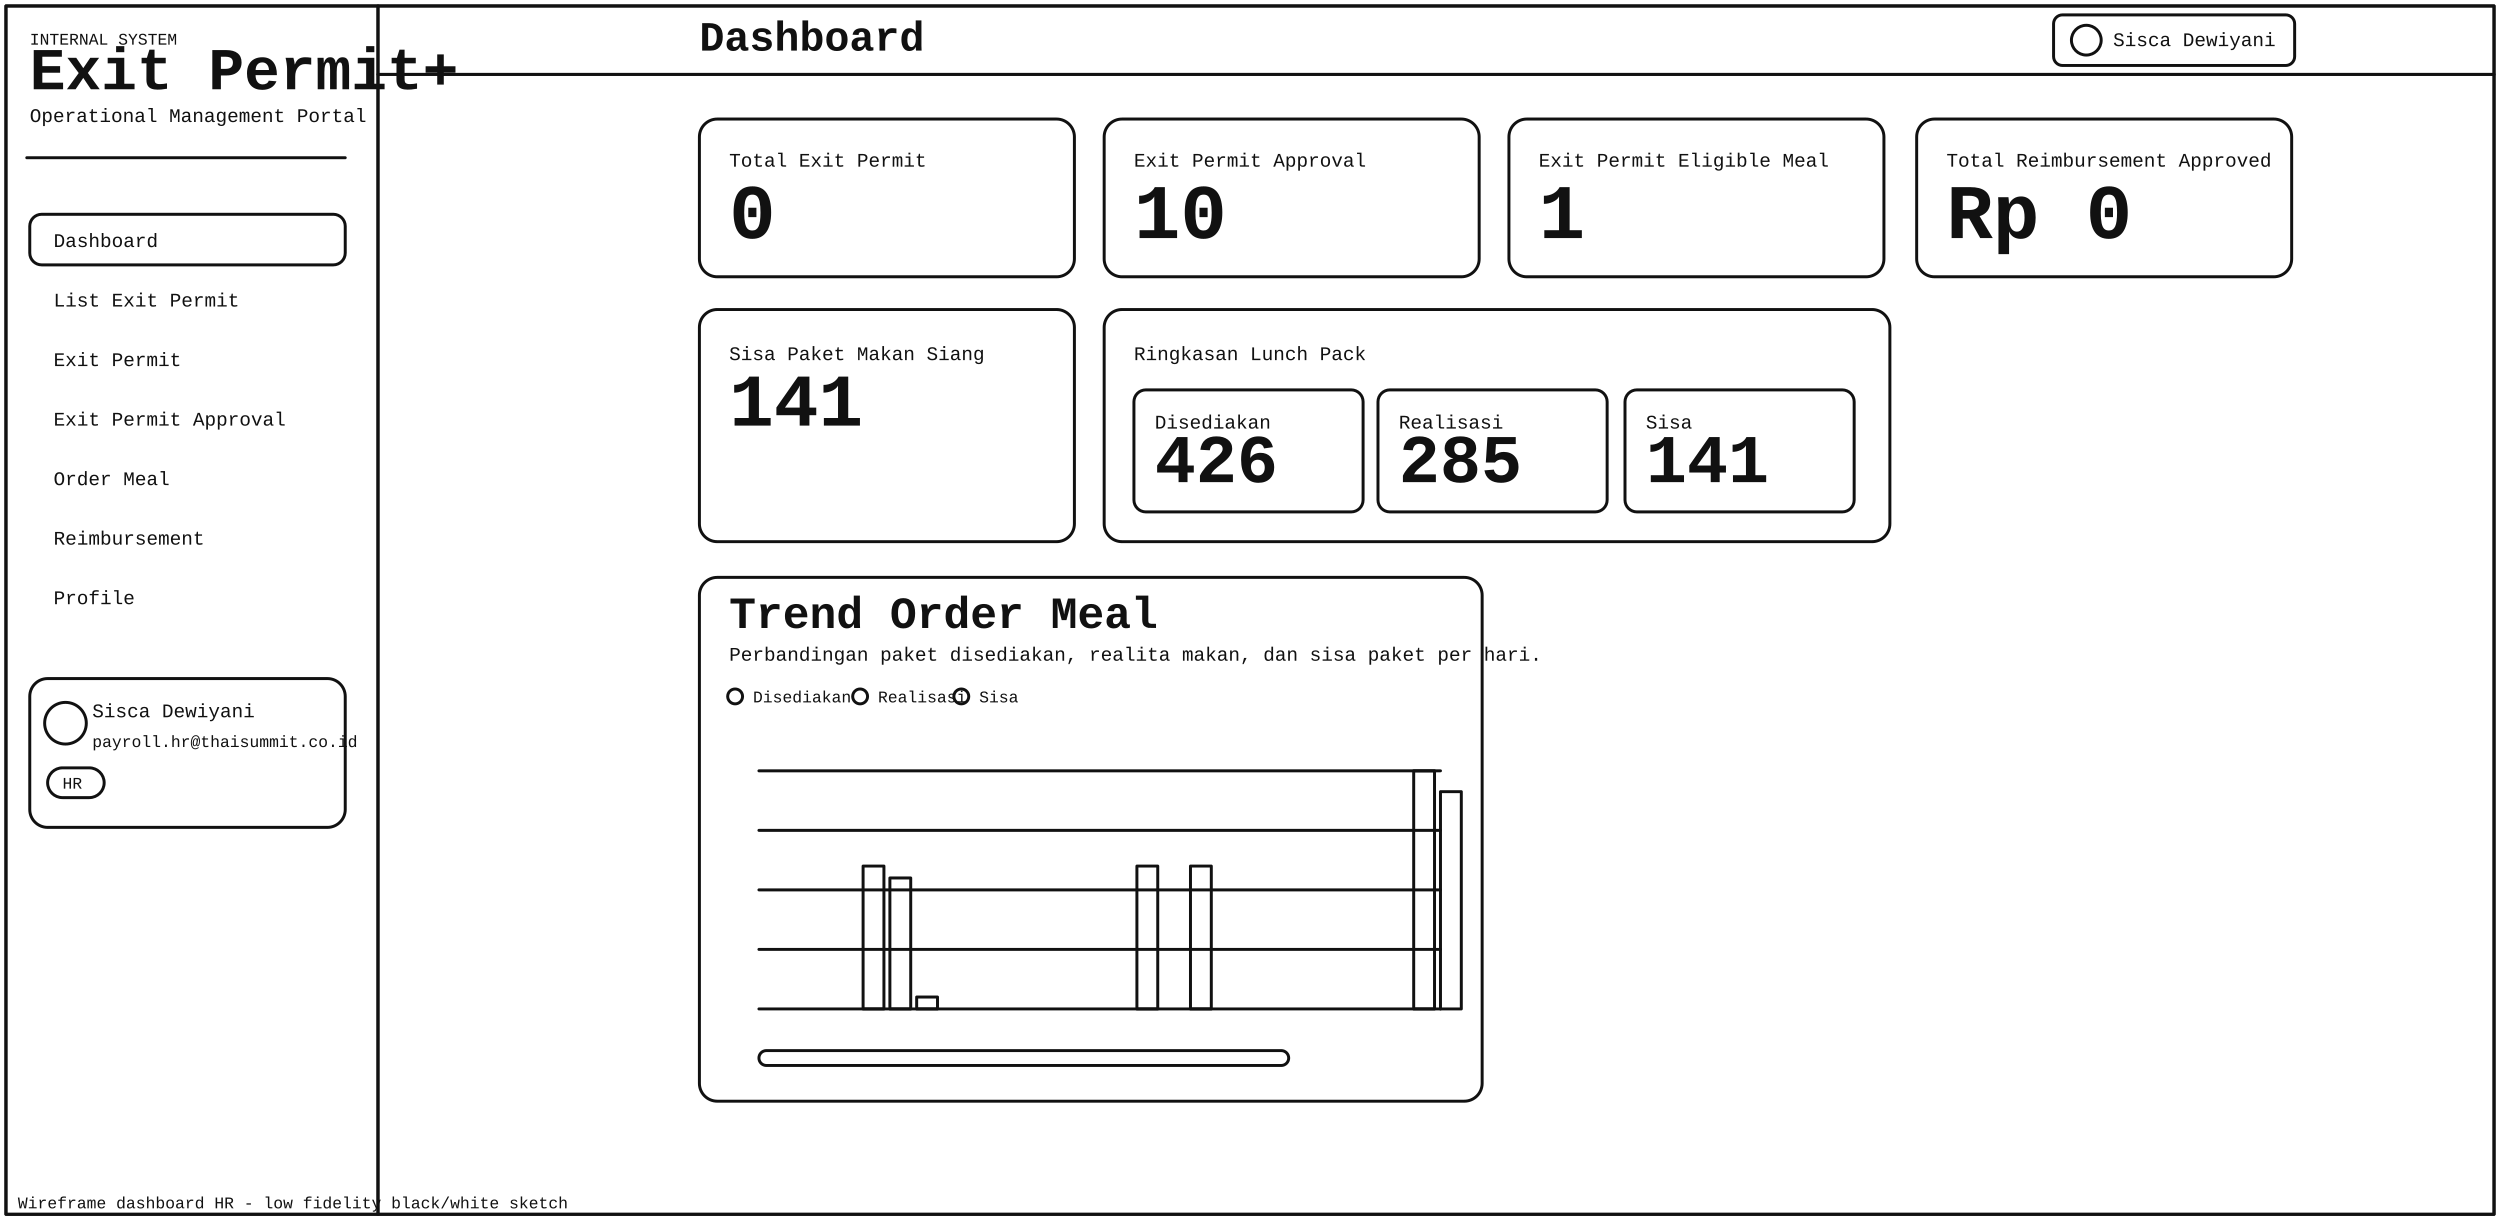
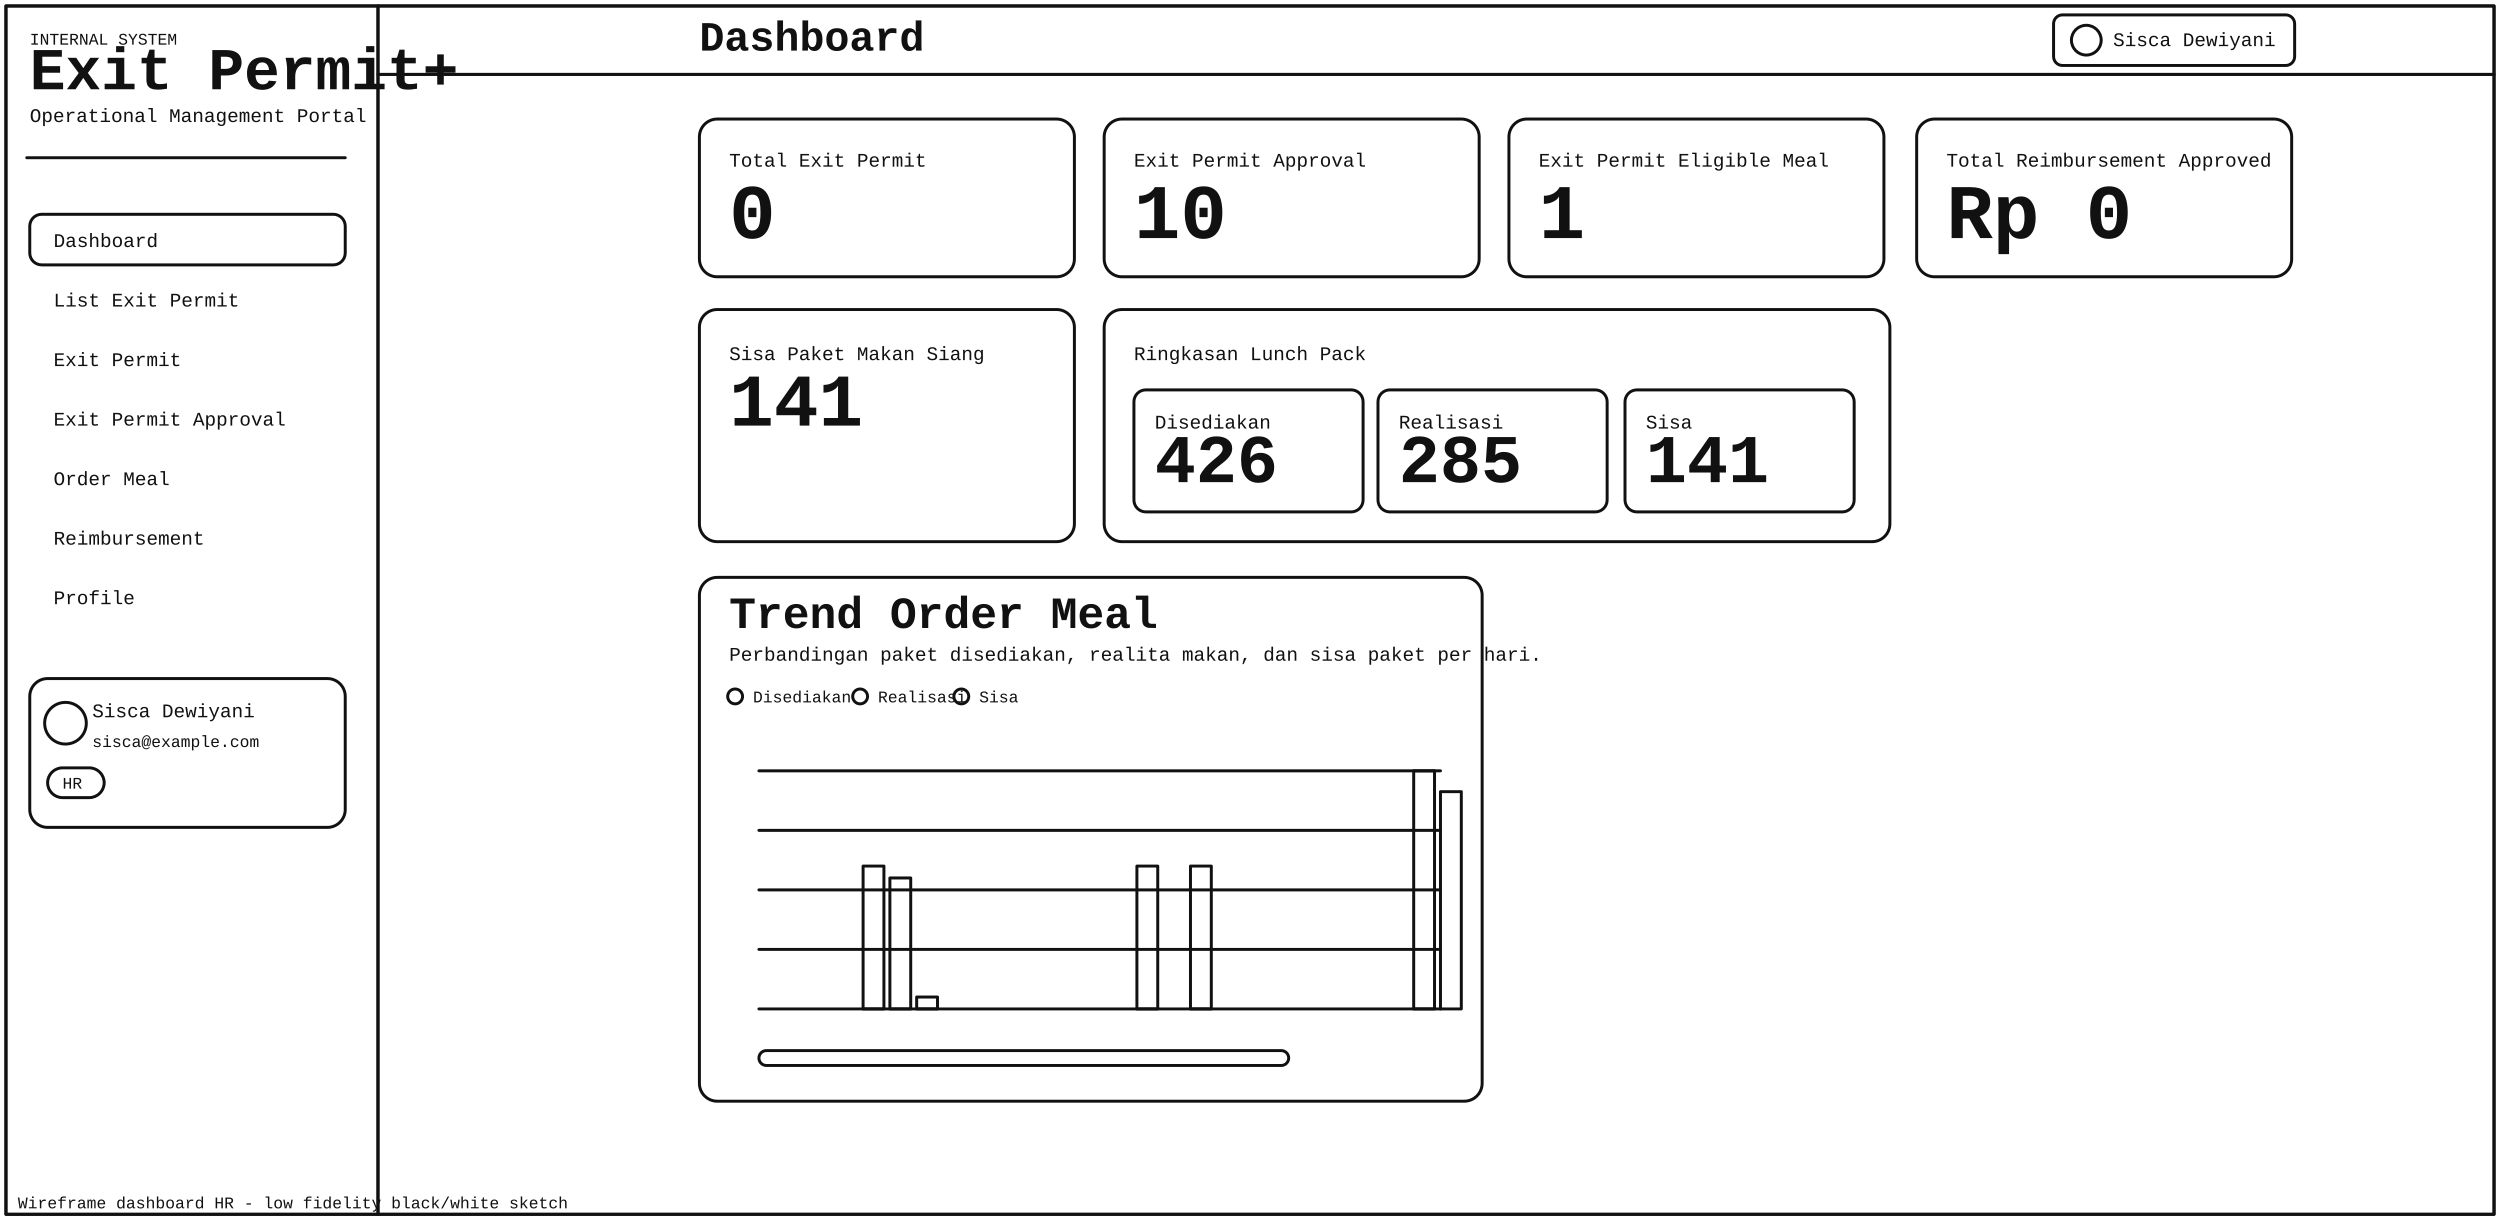
<svg xmlns="http://www.w3.org/2000/svg" width="1680" height="820" viewBox="0 0 1680 820" fill="none">
  <defs>
    <style>
      .l { stroke:#111; stroke-width:2; fill:none; stroke-linejoin:round; stroke-linecap:round; }
      .t { font-family:"Courier New", monospace; font-size:13px; fill:#111; }
      .th { font-family:"Courier New", monospace; font-size:28px; font-weight:700; fill:#111; }
      .ts { font-family:"Courier New", monospace; font-size:11px; fill:#111; }
    </style>
  </defs>
  <rect x="4" y="4" width="1672" height="812" class="l" />
  <rect x="4" y="4" width="250" height="812" class="l" />
  <text x="20" y="30" class="ts">INTERNAL SYSTEM</text>
  <text x="20" y="60" class="th" style="font-size:40px;">Exit Permit+</text>
  <text x="20" y="82" class="t">Operational Management Portal</text>
  <line x1="18" y1="106" x2="232" y2="106" class="l" />
  <rect x="20" y="144" width="212" height="34" rx="8" class="l" />
  <text x="36" y="166" class="t">Dashboard</text>
  <text x="36" y="206" class="t">List Exit Permit</text>
  <text x="36" y="246" class="t">Exit Permit</text>
  <text x="36" y="286" class="t">Exit Permit Approval</text>
  <text x="36" y="326" class="t">Order Meal</text>
  <text x="36" y="366" class="t">Reimbursement</text>
  <text x="36" y="406" class="t">Profile</text>
  <rect x="20" y="456" width="212" height="100" rx="12" class="l" />
  <circle cx="44" cy="486" r="14" class="l" />
  <text x="62" y="482" class="t">Sisca Dewiyani</text>
-   <text x="62" y="502" class="ts">payroll.hr@thaisummit.co.id</text>
+   <text x="62" y="502" class="ts">sisca@example.com</text>
  <rect x="32" y="516" width="38" height="20" rx="10" class="l" />
  <text x="42" y="530" class="ts">HR</text>
  <rect x="254" y="4" width="1422" height="46" class="l" />
  <text x="470" y="34" class="th">Dashboard</text>
  <rect x="1380" y="10" width="162" height="34" rx="6" class="l" />
  <circle cx="1402" cy="27" r="10" class="l" />
  <text x="1420" y="31" class="t">Sisca Dewiyani</text>
  <rect x="254" y="50" width="1422" height="766" class="l" />
  <rect x="470" y="80" width="252" height="106" rx="12" class="l" />
  <rect x="742" y="80" width="252" height="106" rx="12" class="l" />
  <rect x="1014" y="80" width="252" height="106" rx="12" class="l" />
  <rect x="1288" y="80" width="252" height="106" rx="12" class="l" />
  <text x="490" y="112" class="t">Total Exit Permit</text>
  <text x="490" y="160" class="th" style="font-size:52px;">0</text>
  <text x="762" y="112" class="t">Exit Permit Approval</text>
  <text x="762" y="160" class="th" style="font-size:52px;">10</text>
  <text x="1034" y="112" class="t">Exit Permit Eligible Meal</text>
  <text x="1034" y="160" class="th" style="font-size:52px;">1</text>
  <text x="1308" y="112" class="t">Total Reimbursement Approved</text>
  <text x="1308" y="160" class="th" style="font-size:52px;">Rp 0</text>
  <rect x="470" y="208" width="252" height="156" rx="12" class="l" />
  <text x="490" y="242" class="t">Sisa Paket Makan Siang</text>
  <text x="490" y="286" class="th" style="font-size:50px;">141</text>
  <rect x="742" y="208" width="528" height="156" rx="12" class="l" />
  <text x="762" y="242" class="t">Ringkasan Lunch Pack</text>
  <rect x="762" y="262" width="154" height="82" rx="8" class="l" />
  <rect x="926" y="262" width="154" height="82" rx="8" class="l" />
  <rect x="1092" y="262" width="154" height="82" rx="8" class="l" />
  <text x="776" y="288" class="t">Disediakan</text>
  <text x="776" y="324" class="th" style="font-size:46px;">426</text>
  <text x="940" y="288" class="t">Realisasi</text>
  <text x="940" y="324" class="th" style="font-size:46px;">285</text>
  <text x="1106" y="288" class="t">Sisa</text>
  <text x="1106" y="324" class="th" style="font-size:46px;">141</text>
  <rect x="470" y="388" width="526" height="352" rx="12" class="l" />
  <text x="490" y="422" class="th" style="font-size:30px;">Trend Order Meal</text>
  <text x="490" y="444" class="t">Perbandingan paket disediakan, realita makan, dan sisa paket per hari.</text>
  <circle cx="494" cy="468" r="5" class="l" />
  <text x="506" y="472" class="ts">Disediakan</text>
  <circle cx="578" cy="468" r="5" class="l" />
  <text x="590" y="472" class="ts">Realisasi</text>
  <circle cx="646" cy="468" r="5" class="l" />
  <text x="658" y="472" class="ts">Sisa</text>
  <line x1="510" y1="518" x2="968" y2="518" class="l" />
  <line x1="510" y1="558" x2="968" y2="558" class="l" />
  <line x1="510" y1="598" x2="968" y2="598" class="l" />
  <line x1="510" y1="638" x2="968" y2="638" class="l" />
  <line x1="510" y1="678" x2="968" y2="678" class="l" />
  <rect x="580" y="582" width="14" height="96" class="l" />
  <rect x="598" y="590" width="14" height="88" class="l" />
  <rect x="616" y="670" width="14" height="8" class="l" />
  <rect x="764" y="582" width="14" height="96" class="l" />
  <rect x="800" y="582" width="14" height="96" class="l" />
  <rect x="950" y="518" width="14" height="160" class="l" />
  <rect x="968" y="532" width="14" height="146" class="l" />
  <rect x="510" y="706" width="356" height="10" rx="5" class="l" />
  <text x="12" y="812" class="ts">Wireframe dashboard HR - low fidelity black/white sketch</text>
</svg>
